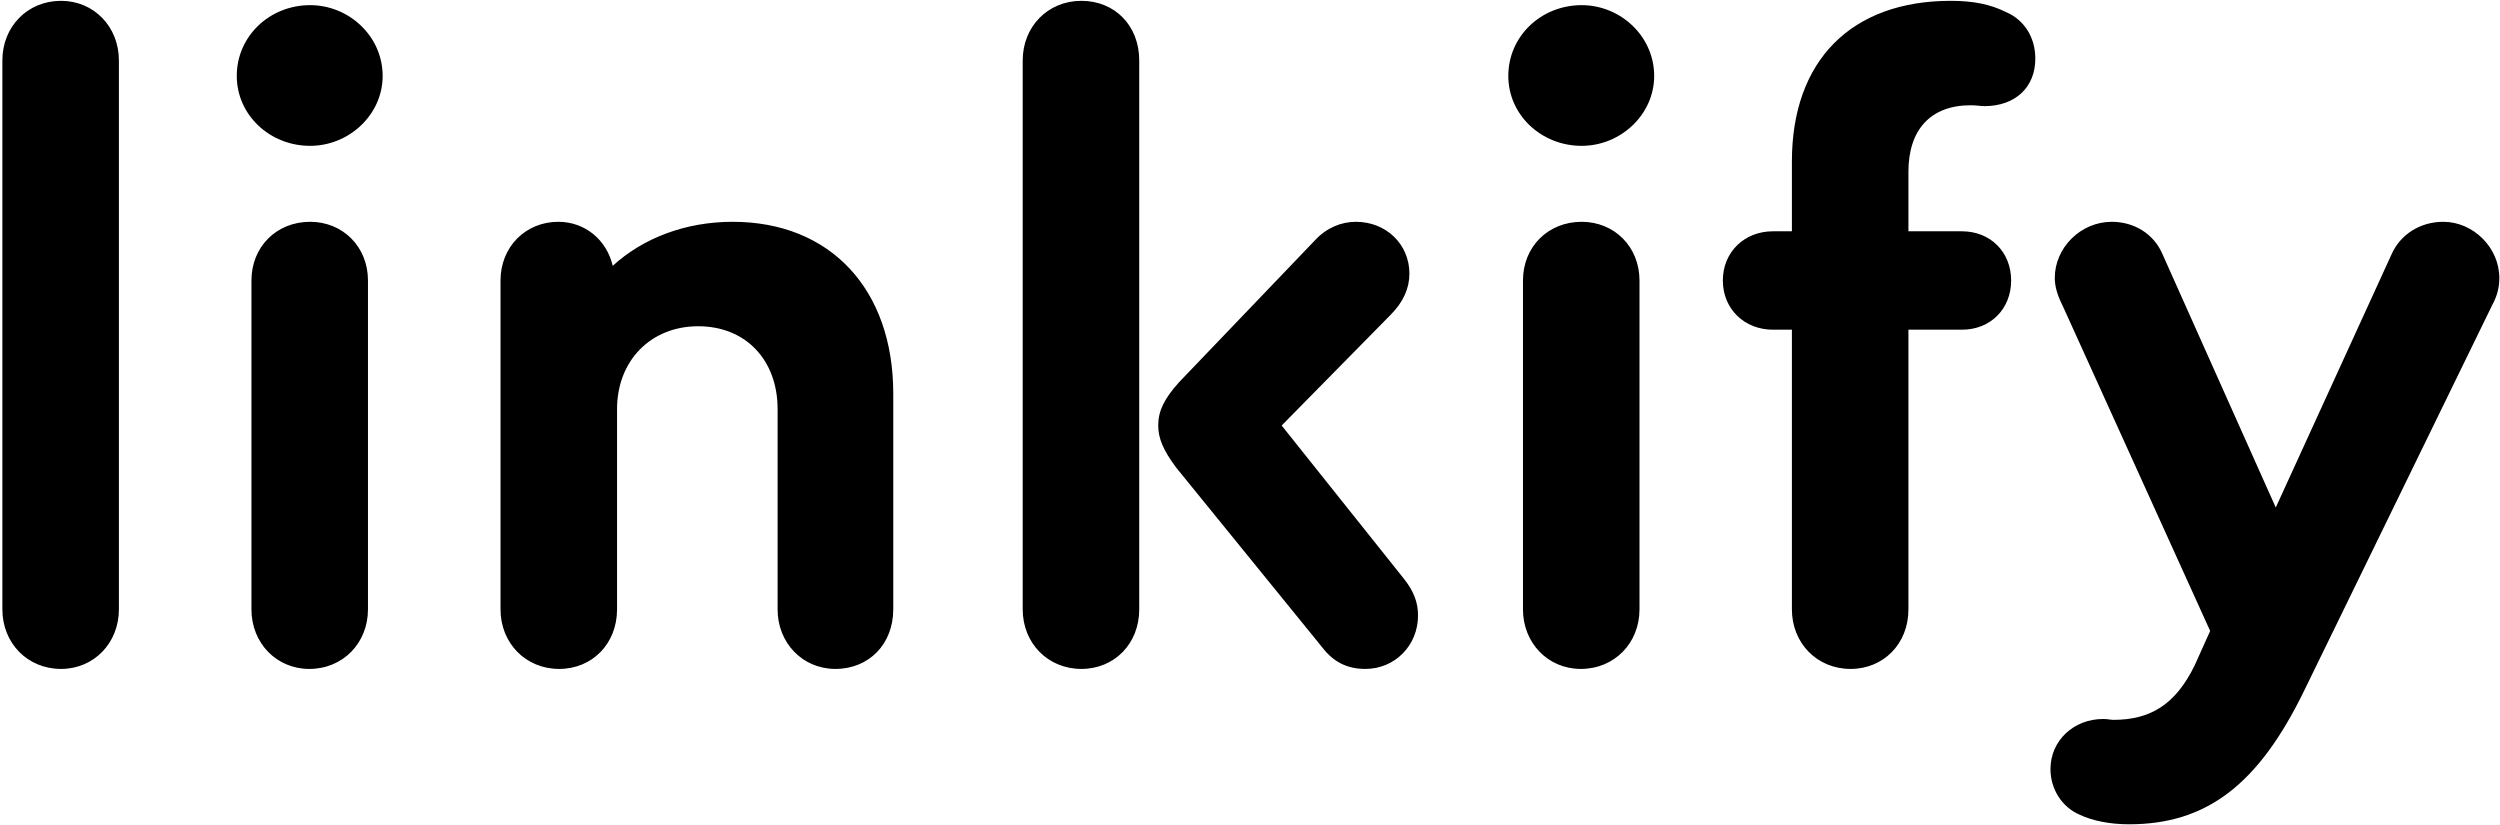
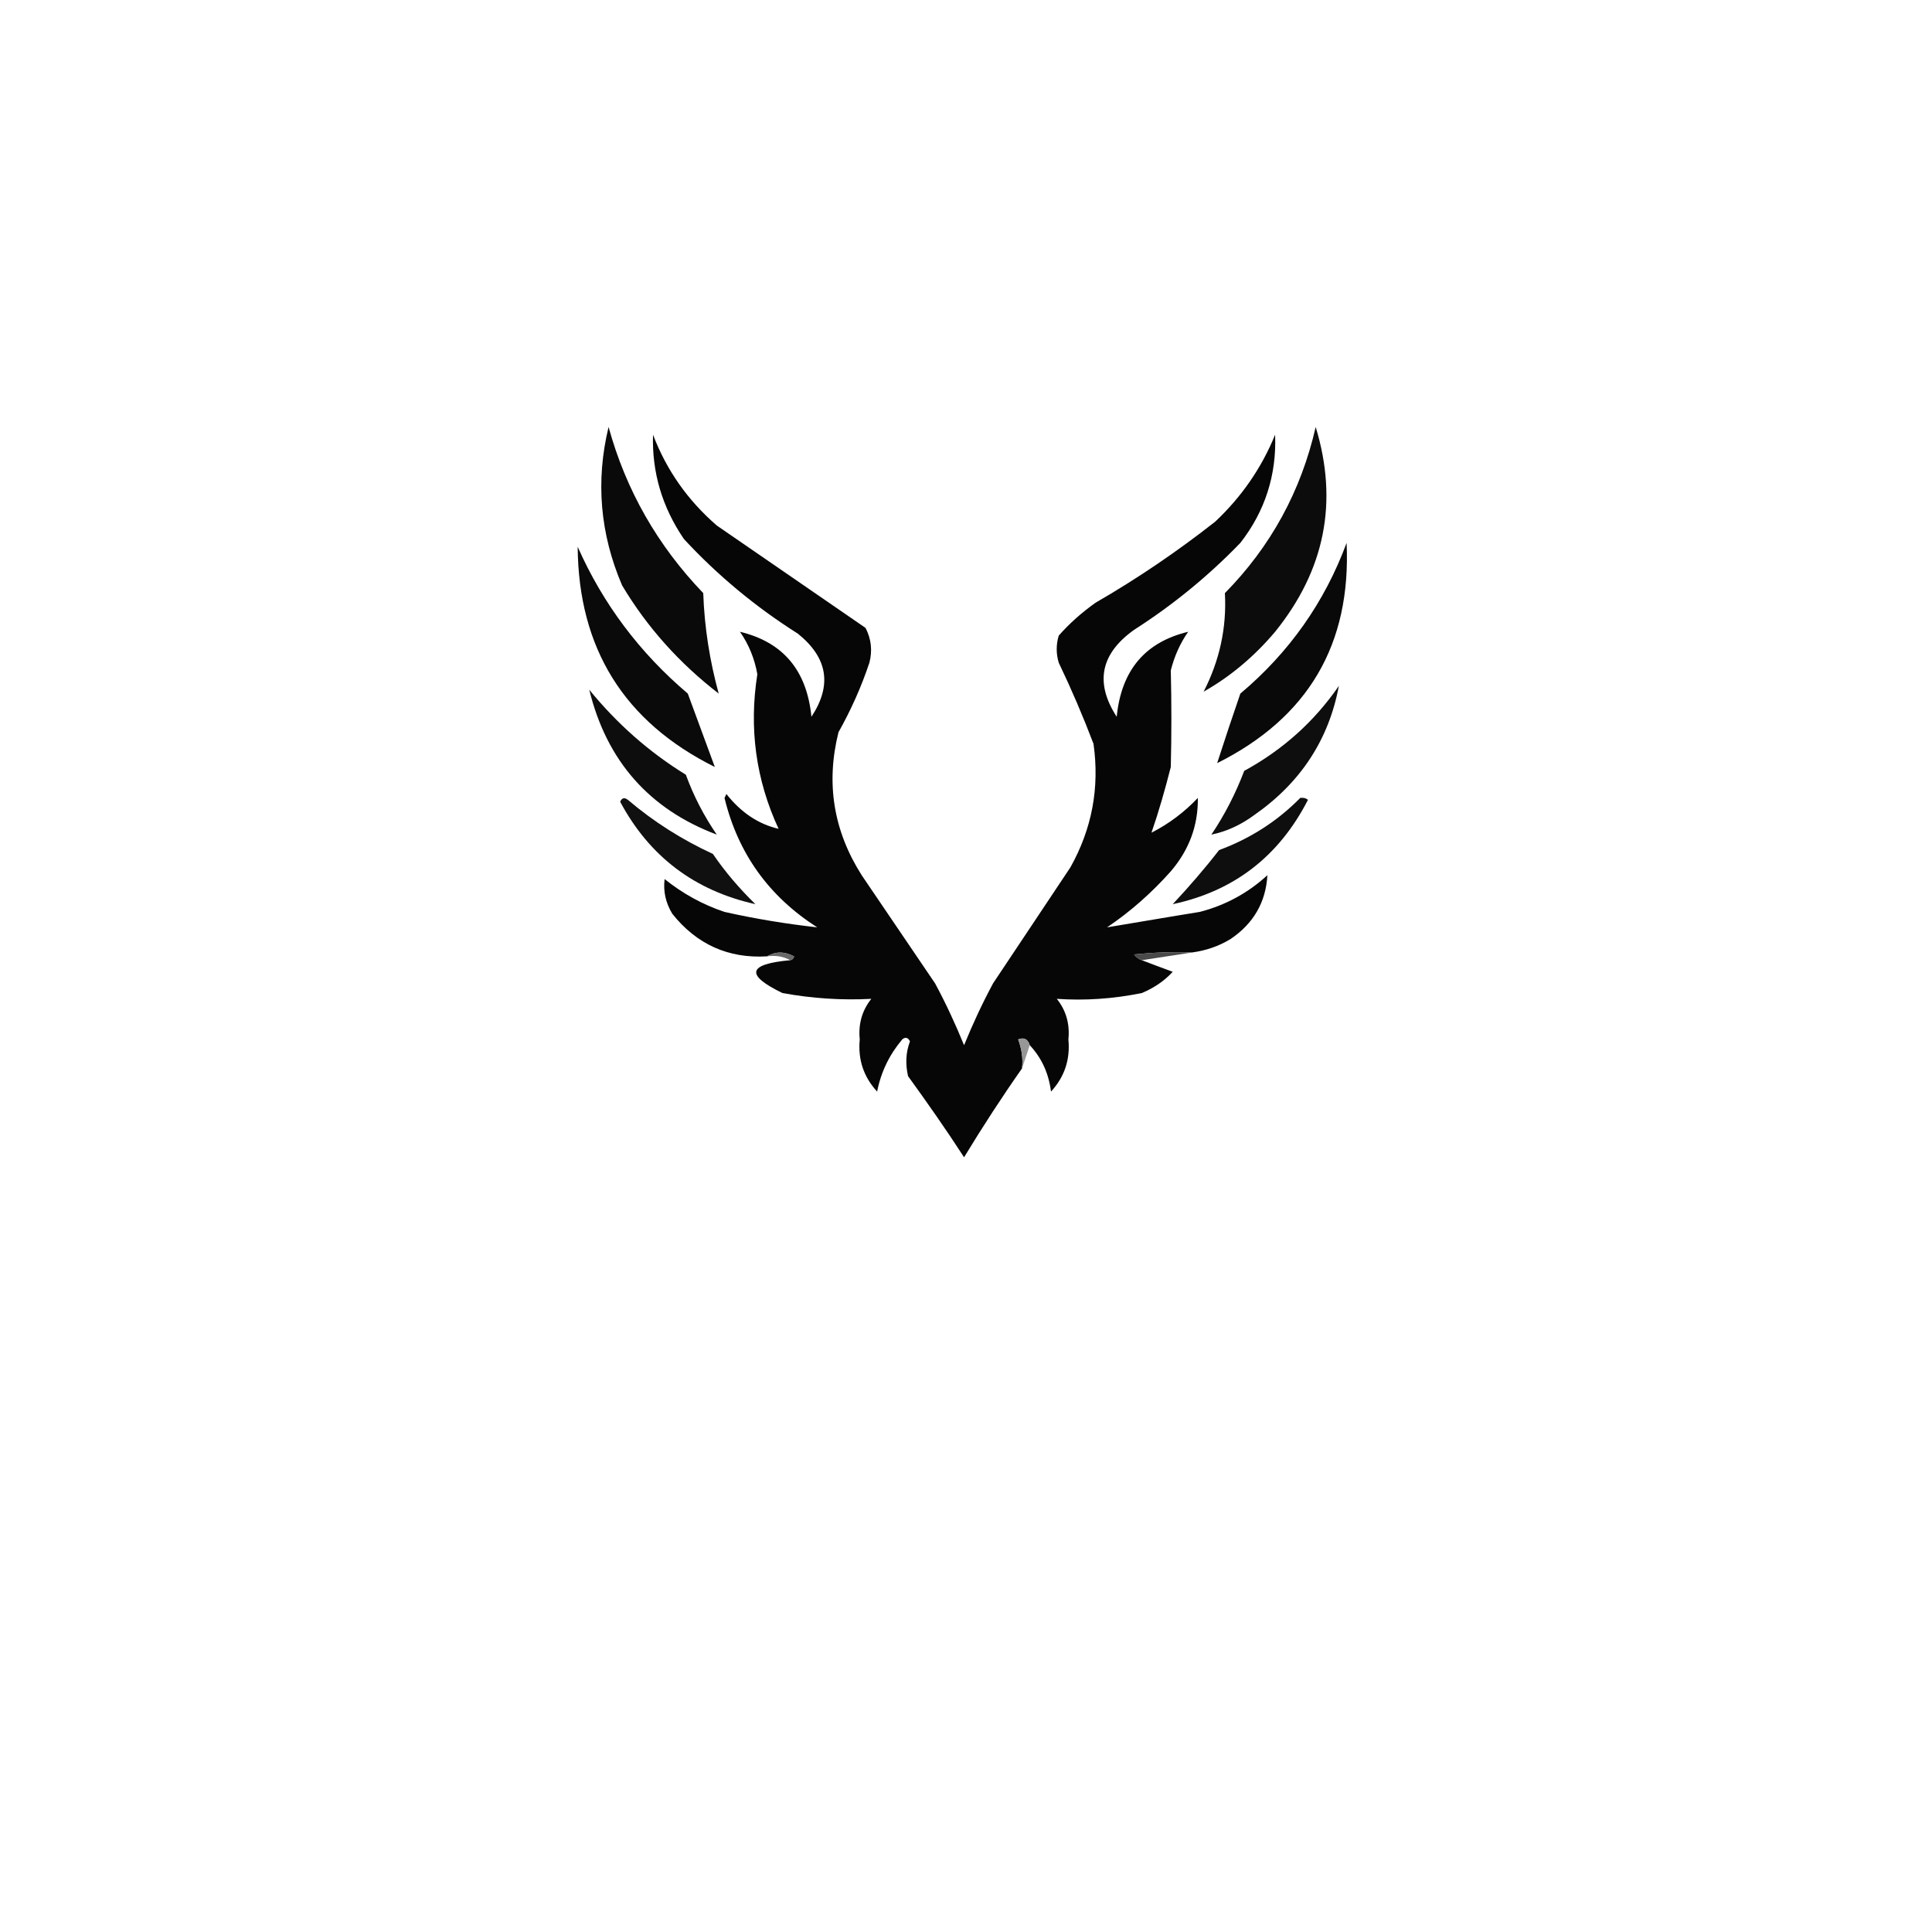
- <svg xmlns="http://www.w3.org/2000/svg" width="391" height="129" viewBox="0 0 391 129" fill="none">
-   <path d="M9.551 104.62C4.286 104.62 0.371 100.57 0.371 95.305V9.445C0.371 4.18 4.286 0.13 9.551 0.13C14.681 0.13 18.596 4.18 18.596 9.445V95.305C18.596 100.57 14.681 104.62 9.551 104.62ZM48.506 0.805C54.581 0.805 59.846 5.665 59.846 11.875C59.846 17.95 54.581 22.81 48.506 22.81C42.161 22.81 37.031 17.95 37.031 11.875C37.031 5.665 42.161 0.805 48.506 0.805ZM48.371 104.62C43.241 104.62 39.326 100.57 39.326 95.305V43.87C39.326 38.605 43.241 34.69 48.506 34.69C53.636 34.69 57.551 38.605 57.551 43.87V95.305C57.551 100.57 53.636 104.62 48.371 104.62ZM114.596 34.69C129.851 34.69 139.706 45.22 139.706 61.555V95.305C139.706 100.705 135.926 104.62 130.661 104.62C125.531 104.62 121.616 100.57 121.616 95.305V63.985C121.616 56.29 116.621 51.025 109.196 51.025C101.771 51.025 96.506 56.425 96.506 63.985V95.305C96.506 100.705 92.591 104.62 87.461 104.62C82.196 104.62 78.281 100.57 78.281 95.305V43.87C78.281 38.605 82.196 34.69 87.326 34.69C91.511 34.69 94.886 37.525 95.831 41.575C100.556 37.255 107.171 34.69 114.596 34.69ZM169.131 0.13C174.396 0.13 178.176 4.045 178.176 9.445V95.305C178.176 100.705 174.261 104.62 169.131 104.62C163.866 104.62 159.951 100.57 159.951 95.305V9.445C159.951 4.18 163.866 0.13 169.131 0.13ZM219.621 90.58C221.106 92.47 221.781 94.225 221.781 96.25C221.781 100.975 218.136 104.62 213.546 104.62C210.711 104.62 208.551 103.54 206.796 101.245L183.981 73.165C181.956 70.465 181.146 68.575 181.146 66.55C181.146 64.255 182.091 62.365 184.386 59.8L205.716 37.525C207.471 35.635 209.766 34.69 212.061 34.69C216.786 34.69 220.431 38.2 220.431 42.79C220.431 45.085 219.486 47.245 217.461 49.27L200.451 66.55L219.621 90.58ZM247.373 0.805C253.448 0.805 258.713 5.665 258.713 11.875C258.713 17.95 253.448 22.81 247.373 22.81C241.028 22.81 235.898 17.95 235.898 11.875C235.898 5.665 241.028 0.805 247.373 0.805ZM247.238 104.62C242.108 104.62 238.193 100.57 238.193 95.305V43.87C238.193 38.605 242.108 34.69 247.373 34.69C252.503 34.69 256.418 38.605 256.418 43.87V95.305C256.418 100.57 252.503 104.62 247.238 104.62ZM308.198 16.465C301.988 16.465 298.478 20.245 298.478 26.86V36.175H306.848C311.303 36.175 314.543 39.415 314.543 43.87C314.543 48.325 311.303 51.565 306.848 51.565H298.478V95.305C298.478 100.705 294.563 104.62 289.433 104.62C284.168 104.62 280.253 100.57 280.253 95.305V51.565H277.283C272.828 51.565 269.453 48.325 269.453 43.87C269.453 39.415 272.828 36.175 277.283 36.175H280.253V25.24C280.253 9.445 289.568 0.13 305.093 0.13C308.603 0.13 311.303 0.67 313.733 1.885C316.568 3.1 318.323 5.8 318.323 9.175C318.323 13.63 315.218 16.6 310.358 16.6C309.818 16.6 309.143 16.465 308.198 16.465ZM382.119 34.69C386.844 34.69 390.894 38.74 390.894 43.465C390.894 44.815 390.624 46.165 389.814 47.65L360.384 107.995C353.229 122.71 345.129 128.92 332.979 128.92C330.009 128.92 327.309 128.38 325.284 127.435C322.449 126.22 320.694 123.385 320.694 120.28C320.694 115.825 324.339 112.45 328.929 112.45C329.604 112.45 330.144 112.585 330.549 112.585C336.354 112.585 340.269 110.155 343.239 104.08L345.669 98.68L322.584 47.785C321.774 46.165 321.369 44.815 321.369 43.465C321.369 38.74 325.419 34.69 330.279 34.69C333.789 34.69 336.894 36.58 338.244 39.82L355.929 79.375L374.019 39.82C375.369 36.715 378.474 34.69 382.119 34.69Z" fill="black" />
+ <svg xmlns="http://www.w3.org/2000/svg" id="Layer_1" data-name="Layer 1" viewBox="0 0 500 500">
+   <defs>
+     <style>
+       .cls-1 {
+         fill: #060606;
+       }
+ 
+       .cls-1, .cls-2, .cls-3, .cls-4, .cls-5, .cls-6, .cls-7, .cls-8, .cls-9, .cls-10 {
+         fill-rule: evenodd;
+         stroke-width: 0px;
+       }
+ 
+       .cls-2 {
+         fill: #696969;
+       }
+ 
+       .cls-3 {
+         fill: #090909;
+       }
+ 
+       .cls-4 {
+         fill: #0e0e0e;
+       }
+ 
+       .cls-5 {
+         fill: #101010;
+       }
+ 
+       .cls-6 {
+         fill: #0a0a0a;
+       }
+ 
+       .cls-7 {
+         fill: #0d0d0d;
+       }
+ 
+       .cls-8 {
+         fill: #0c0c0c;
+       }
+ 
+       .cls-9 {
+         fill: #4a4a4a;
+       }
+ 
+       .cls-10 {
+         fill: #979797;
+       }
+     </style>
+   </defs>
+   <path class="cls-6" d="m157.5,110.5c4.5,16.4,12.7,30.7,24.5,43,.3,8.9,1.7,17.6,4,26-10.1-7.8-18.5-17.1-25-28-5.7-13.3-6.9-27-3.5-41Z" />
+   <path class="cls-8" d="m340.5,110.5c5.9,19.4,2.4,37-10.5,53-5.4,6.4-11.6,11.6-18.5,15.5,4.1-8,6-16.5,5.5-25.5,11.9-12.1,19.7-26.4,23.5-43Z" />
+   <path class="cls-1" d="m308.5,246.5c-5-.2-10,0-15,.5.5.7,1.2,1.2,2,1.5,2.6,1,5.3,2,8,3-2.2,2.4-4.9,4.2-8,5.5-7.4,1.5-14.7,2-22,1.5,2.4,3,3.4,6.5,3,10.5.5,5.2-1,9.7-4.5,13.5-.6-4.7-2.4-8.7-5.5-12-.5-1.6-1.5-2.1-3-1.5.9,2.4,1.3,4.9,1,7.5-5.2,7.4-10.2,15.1-15,23-4.6-7.1-9.5-14.1-14.5-21-.7-3.1-.6-6.1.5-9-.5-1-1.2-1.2-2-.5-3.3,3.9-5.5,8.4-6.5,13.5-3.5-3.8-5-8.3-4.5-13.5-.4-4,.6-7.5,3-10.5-7.7.4-15.3-.1-23-1.5-9.7-4.7-9-7.5,2-8.5.5-.1.9-.4,1-1-2.5-1.3-4.8-1.3-7,0-10,.6-18.2-3.1-24.5-11-1.7-2.8-2.4-5.8-2-9,4.6,3.7,9.8,6.6,15.5,8.5,8,1.8,16,3.1,24,4-12.5-8-20.5-19.1-24-33.5.2-.3.3-.7.5-1,3.8,4.8,8.3,7.8,13.5,9-5.9-12.7-7.7-26.1-5.5-40-.7-4-2.2-7.7-4.5-11,11.2,2.7,17.3,10,18.5,22,5.4-8.2,4.2-15.3-3.5-21.5-10.9-6.9-20.7-15-29.5-24.5-5.6-8.2-8.3-17.2-8-27,3.5,9.2,9,17,16.5,23.5,12.8,8.8,25.7,17.7,38.5,26.5,1.5,2.9,1.8,5.9,1,9-2.1,6.3-4.8,12.3-8,18-3.3,13.2-1.3,25.5,6,37,6.3,9.3,12.7,18.7,19,28,2.8,5.2,5.3,10.6,7.5,16,2.2-5.4,4.7-10.8,7.5-16,6.7-10,13.3-20,20-30,5.6-10,7.6-20.6,6-32-2.7-7.1-5.7-14.1-9-21-.7-2.3-.7-4.7,0-7,2.8-3.2,6-6,9.5-8.5,10.9-6.3,21.2-13.3,31-21,6.8-6.4,12-13.9,15.5-22.5.4,10.4-2.6,19.8-9,28-8.3,8.6-17.5,16.1-27.5,22.5-8.7,6.2-10.2,13.7-4.5,22.5,1.2-12,7.3-19.3,18.5-22-2.1,3-3.6,6.4-4.5,10,.2,8.3.2,16.7,0,25-1.5,5.9-3.1,11.5-5,17,4.5-2.3,8.5-5.3,12-9,.1,7.2-2.3,13.5-7,19-4.9,5.5-10.4,10.4-16.5,14.5,7.9-1.3,15.9-2.7,24-4,6.6-1.7,12.5-4.9,17.5-9.5-.4,7-3.6,12.5-9.5,16.5-3.1,1.9-6.4,3-10,3.5Z" />
+   <path class="cls-6" d="m149.5,141.5c6.5,14.7,16,27.4,28.5,38,2.4,6.5,4.7,12.8,7,19-23.5-11.7-35.3-30.7-35.5-57Z" />
+   <path class="cls-3" d="m348.5,140.5c1.2,26.2-9.9,45.2-33.5,57,1.9-5.9,3.9-11.9,6-18,12.6-10.6,21.8-23.6,27.5-39Z" />
+   <path class="cls-7" d="m152.5,178.5c7.1,8.7,15.4,16.1,25,22,2,5.5,4.7,10.7,8,15.5-17.5-6.6-28.5-19.1-33-37.5Z" />
+   <path class="cls-4" d="m346.5,177.5c-2.6,13.9-9.9,25.1-22,33.5-3.4,2.5-7.1,4.2-11,5,3.5-5.2,6.3-10.7,8.5-16.5,9.9-5.4,18.1-12.7,24.5-22Z" />
+   <path class="cls-5" d="m160.5,207.5c.4-1,1.1-1.2,2-.5,6.7,5.7,14,10.3,22,14,3.2,4.7,6.9,9,11,13-15.7-3.5-27.4-12.3-35-26.5Z" />
+   <path class="cls-4" d="m336.5,206.5c.7-.1,1.4,0,2,.5-7.5,14.6-19.1,23.6-35,27,4.2-4.5,8.2-9.1,12-14,8.1-3,15.1-7.5,21-13.5Z" />
+   <path class="cls-2" d="m198.5,247.5c2.2-1.3,4.5-1.3,7,0-.1.6-.5.9-1,1-1.8-1-3.8-1.3-6-1Z" />
+   <path class="cls-9" d="m308.5,246.5c-4.3.7-8.7,1.3-13,2-.8-.3-1.5-.8-2-1.5,5-.5,10-.7,15-.5Z" />
+   <path class="cls-10" d="m266.5,270.5c-.7,2-1.3,4-2,6,.3-2.6-.1-5.1-1-7.5,1.5-.6,2.5-.1,3,1.5Z" />
</svg>
